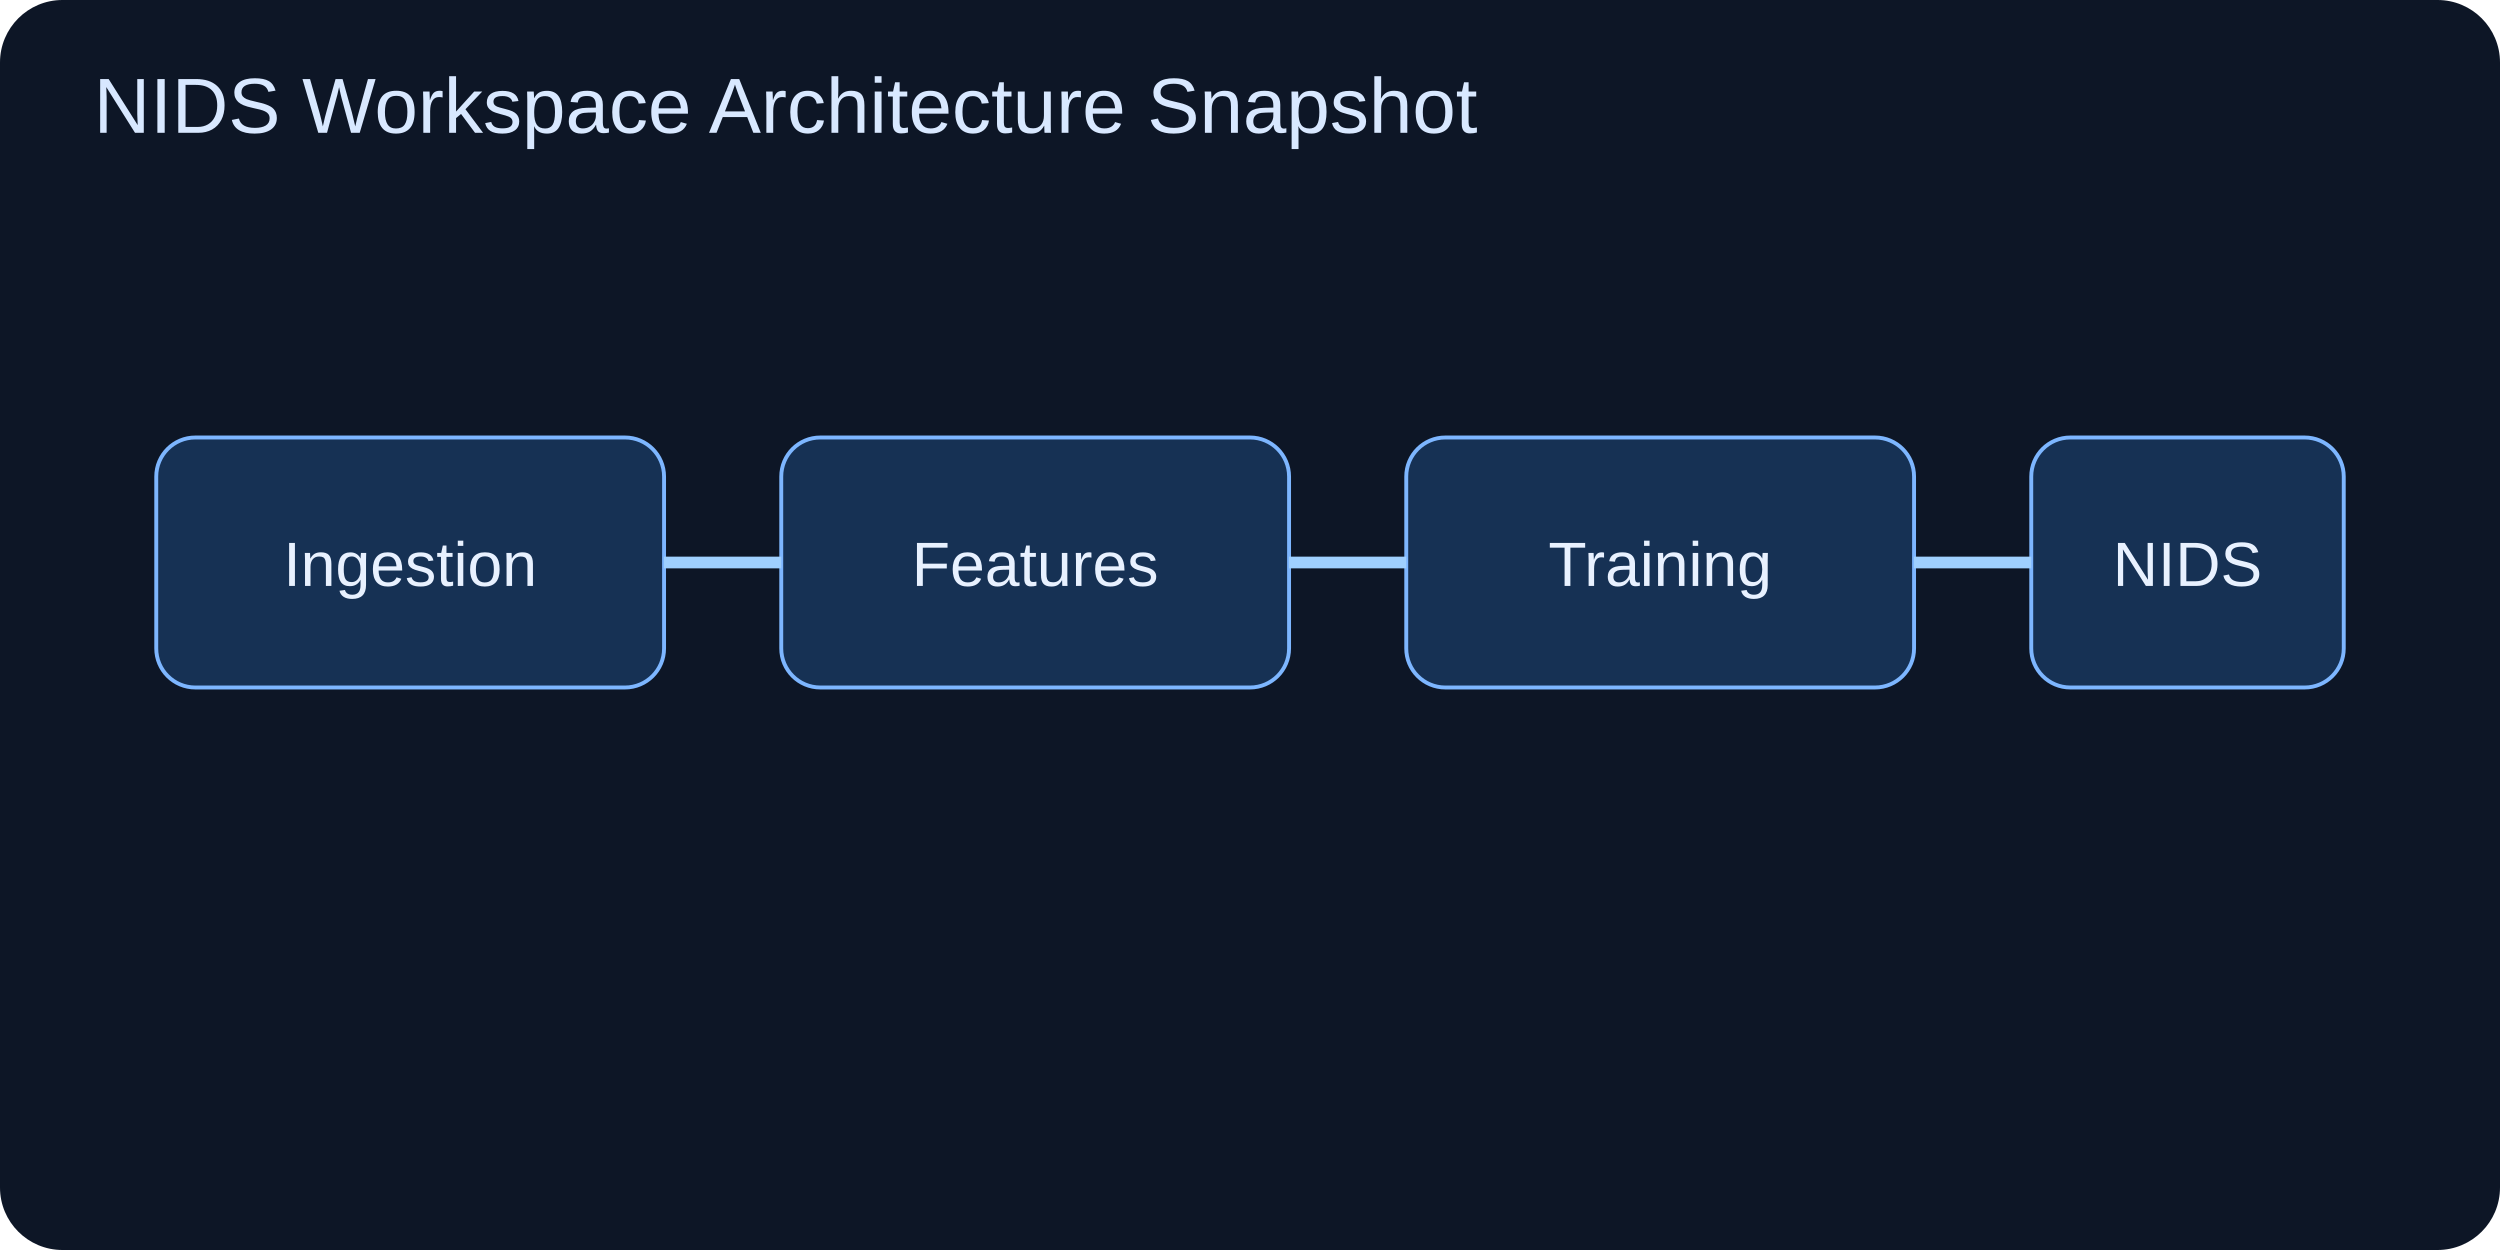
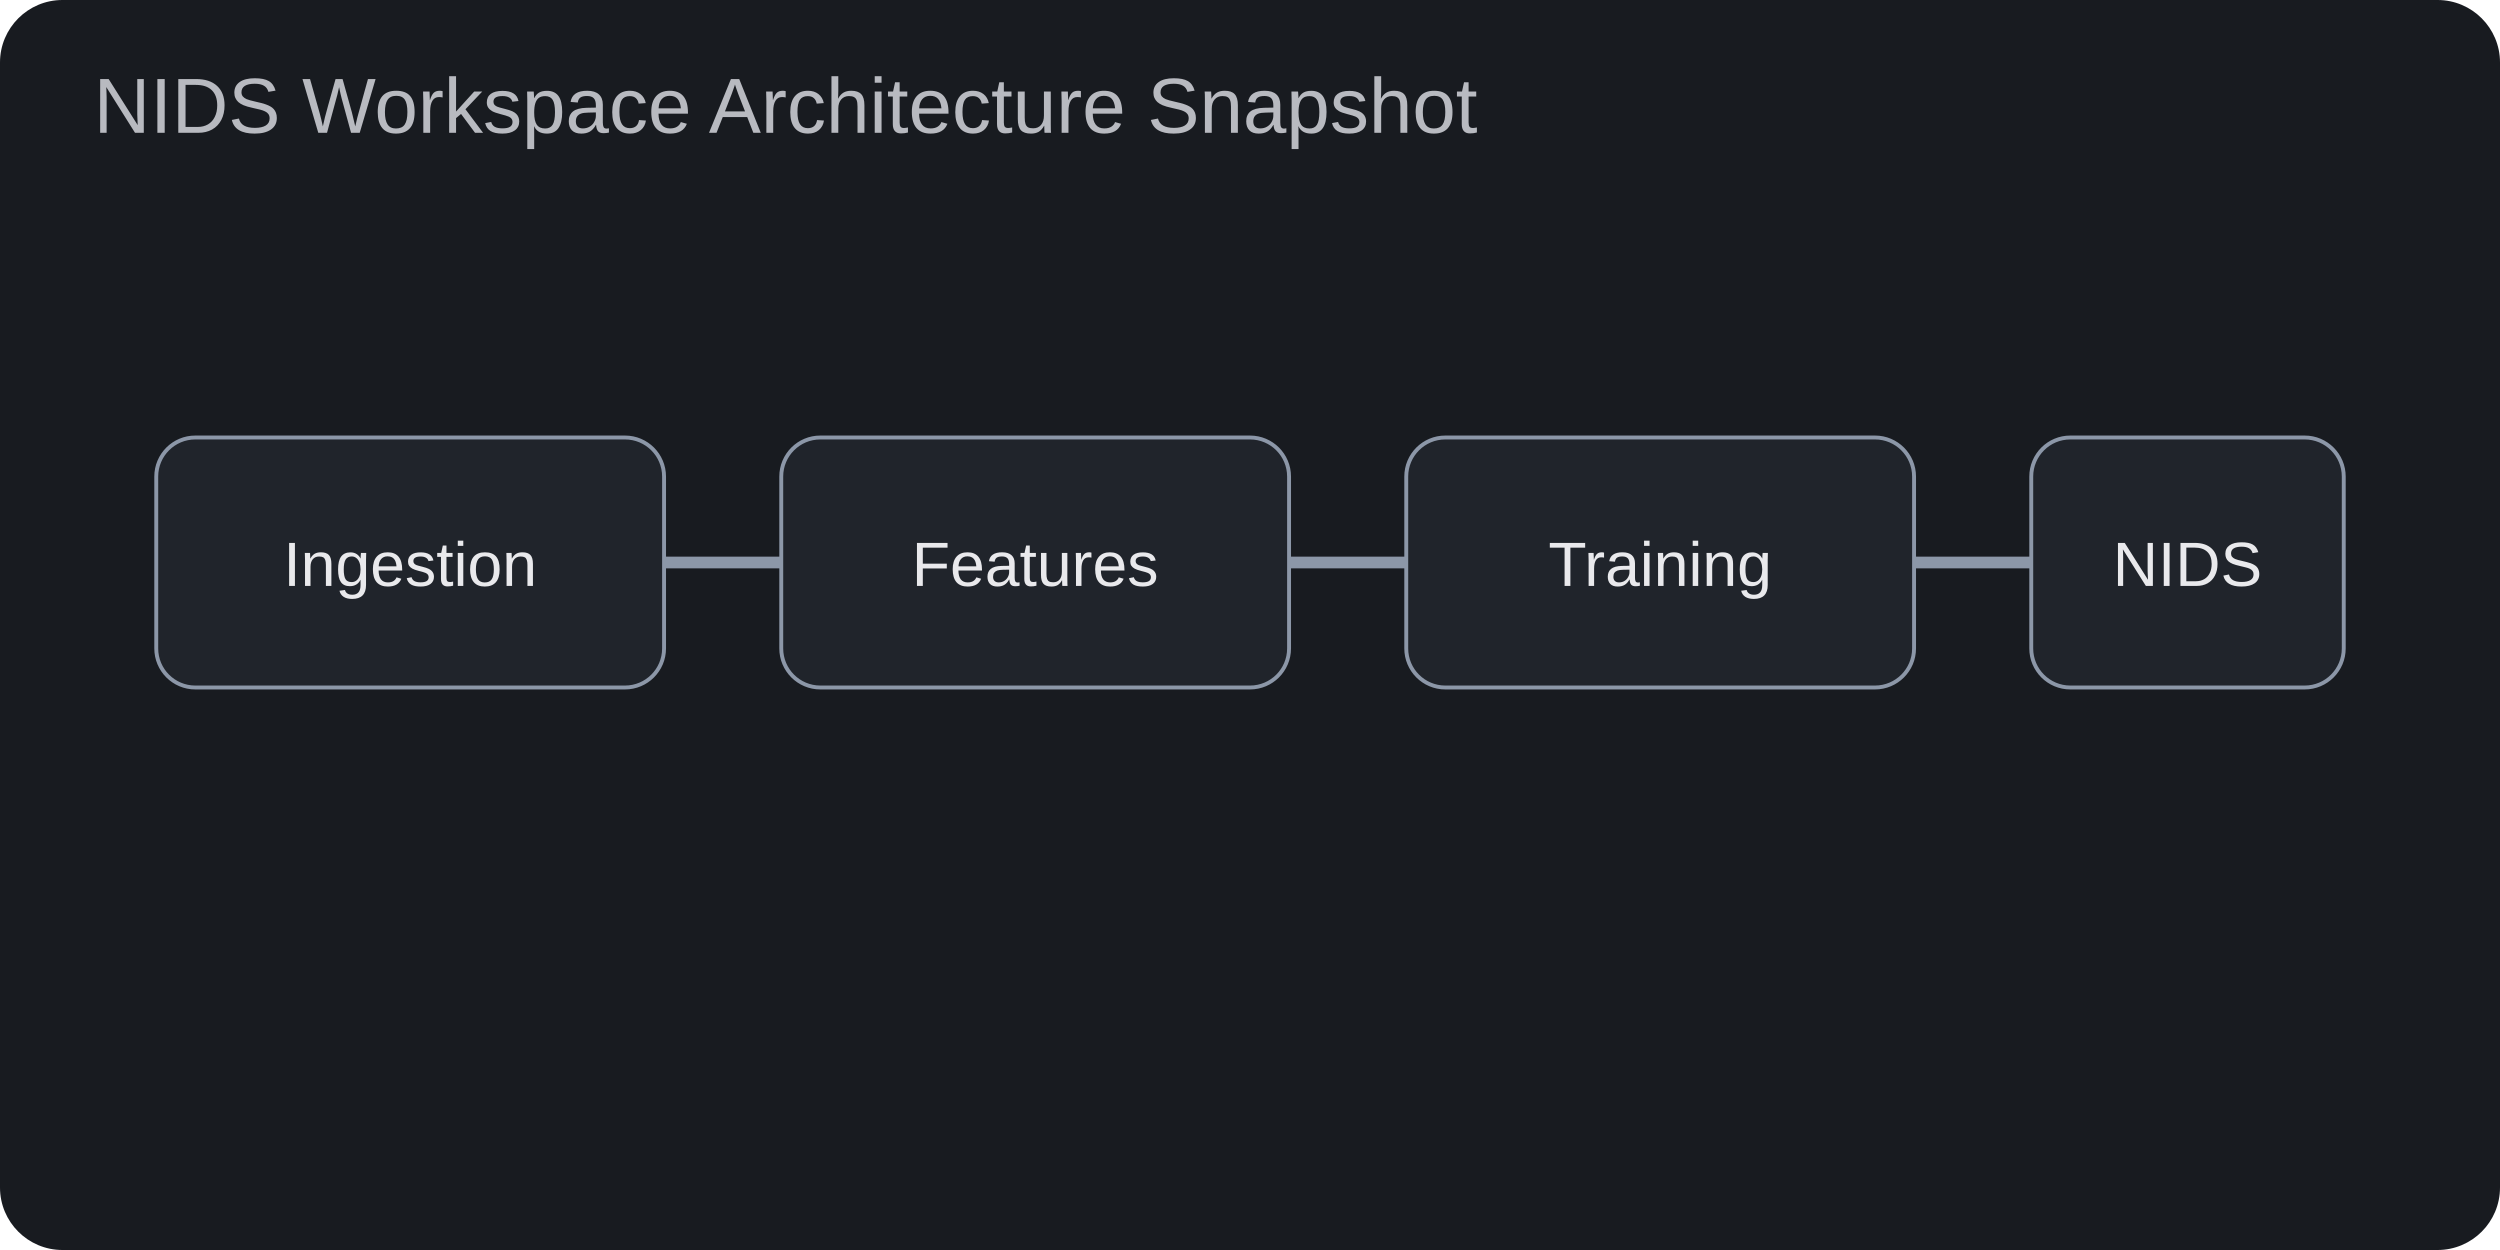
<svg xmlns="http://www.w3.org/2000/svg" width="640" height="320" viewBox="0 0 640 320" role="img" aria-labelledby="title desc">
-   <rect width="640" height="320" rx="16" fill="#0d1626" />
-   <g font-family="Segoe UI, Arial, sans-serif" font-size="16" fill="#e8f1ff" text-anchor="middle">
-     <rect x="40" y="112" width="130" height="64" rx="10" fill="#163154" stroke="#7db6ff" />
+   <rect width="640" height="320" rx="16" fill="#181b20" />
+   <g font-family="Segoe UI, Arial, sans-serif" font-size="16" fill="#e9e9ec" text-anchor="middle">
+     <rect x="40" y="112" width="130" height="64" rx="10" fill="#20242b" stroke="#8c97a8" />
    <text x="105" y="150">Ingestion</text>
-     <rect x="200" y="112" width="130" height="64" rx="10" fill="#163154" stroke="#7db6ff" />
+     <rect x="200" y="112" width="130" height="64" rx="10" fill="#20242b" stroke="#8c97a8" />
    <text x="265" y="150">Features</text>
-     <rect x="360" y="112" width="130" height="64" rx="10" fill="#163154" stroke="#7db6ff" />
+     <rect x="360" y="112" width="130" height="64" rx="10" fill="#20242b" stroke="#8c97a8" />
    <text x="425" y="150">Training</text>
-     <rect x="520" y="112" width="80" height="64" rx="10" fill="#163154" stroke="#7db6ff" />
+     <rect x="520" y="112" width="80" height="64" rx="10" fill="#20242b" stroke="#8c97a8" />
    <text x="560" y="150">NIDS</text>
  </g>
-   <g stroke="#9fd0ff" stroke-width="3" fill="none">
+   <g stroke="#8c97a8" stroke-width="3" fill="none">
    <path d="M170 144 H200" />
    <path d="M330 144 H360" />
    <path d="M490 144 H520" />
  </g>
-   <text x="24" y="34" font-family="Segoe UI, Arial, sans-serif" font-size="20" fill="#d8e8ff">NIDS Workspace Architecture Snapshot</text>
+   <text x="24" y="34" font-family="Segoe UI, Arial, sans-serif" font-size="20" fill="#b8bac0">NIDS Workspace Architecture Snapshot</text>
</svg>
